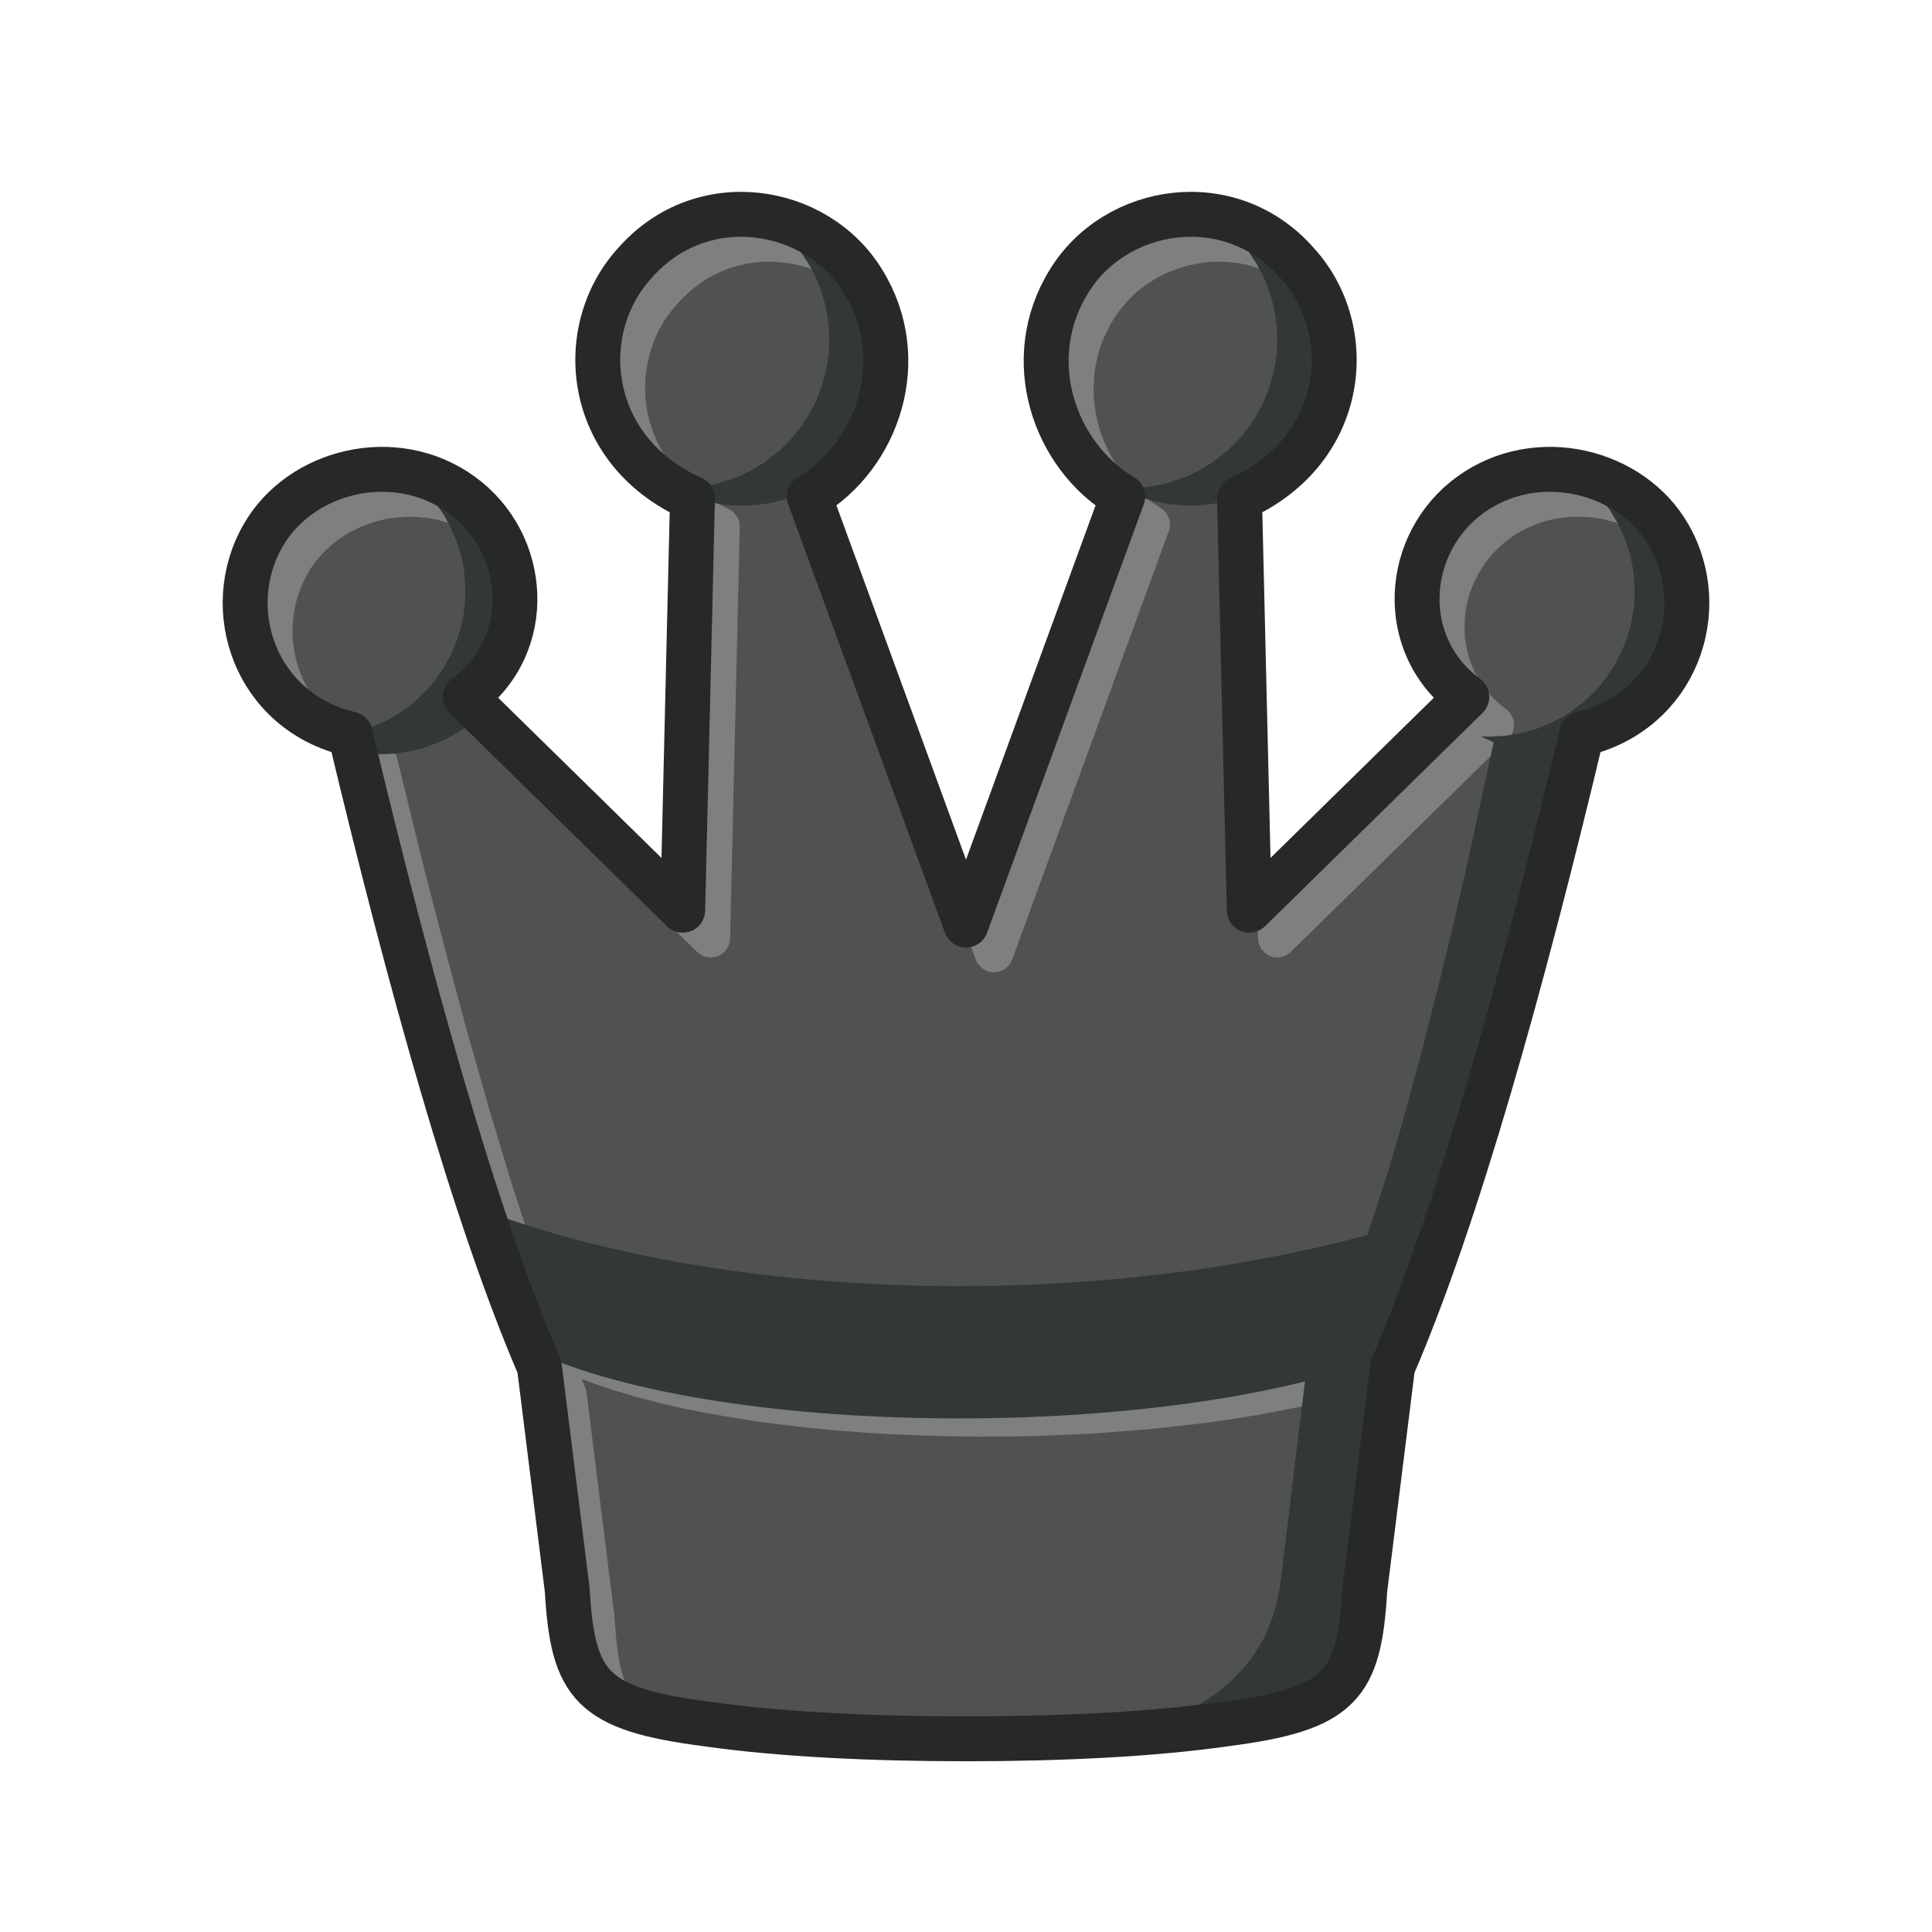
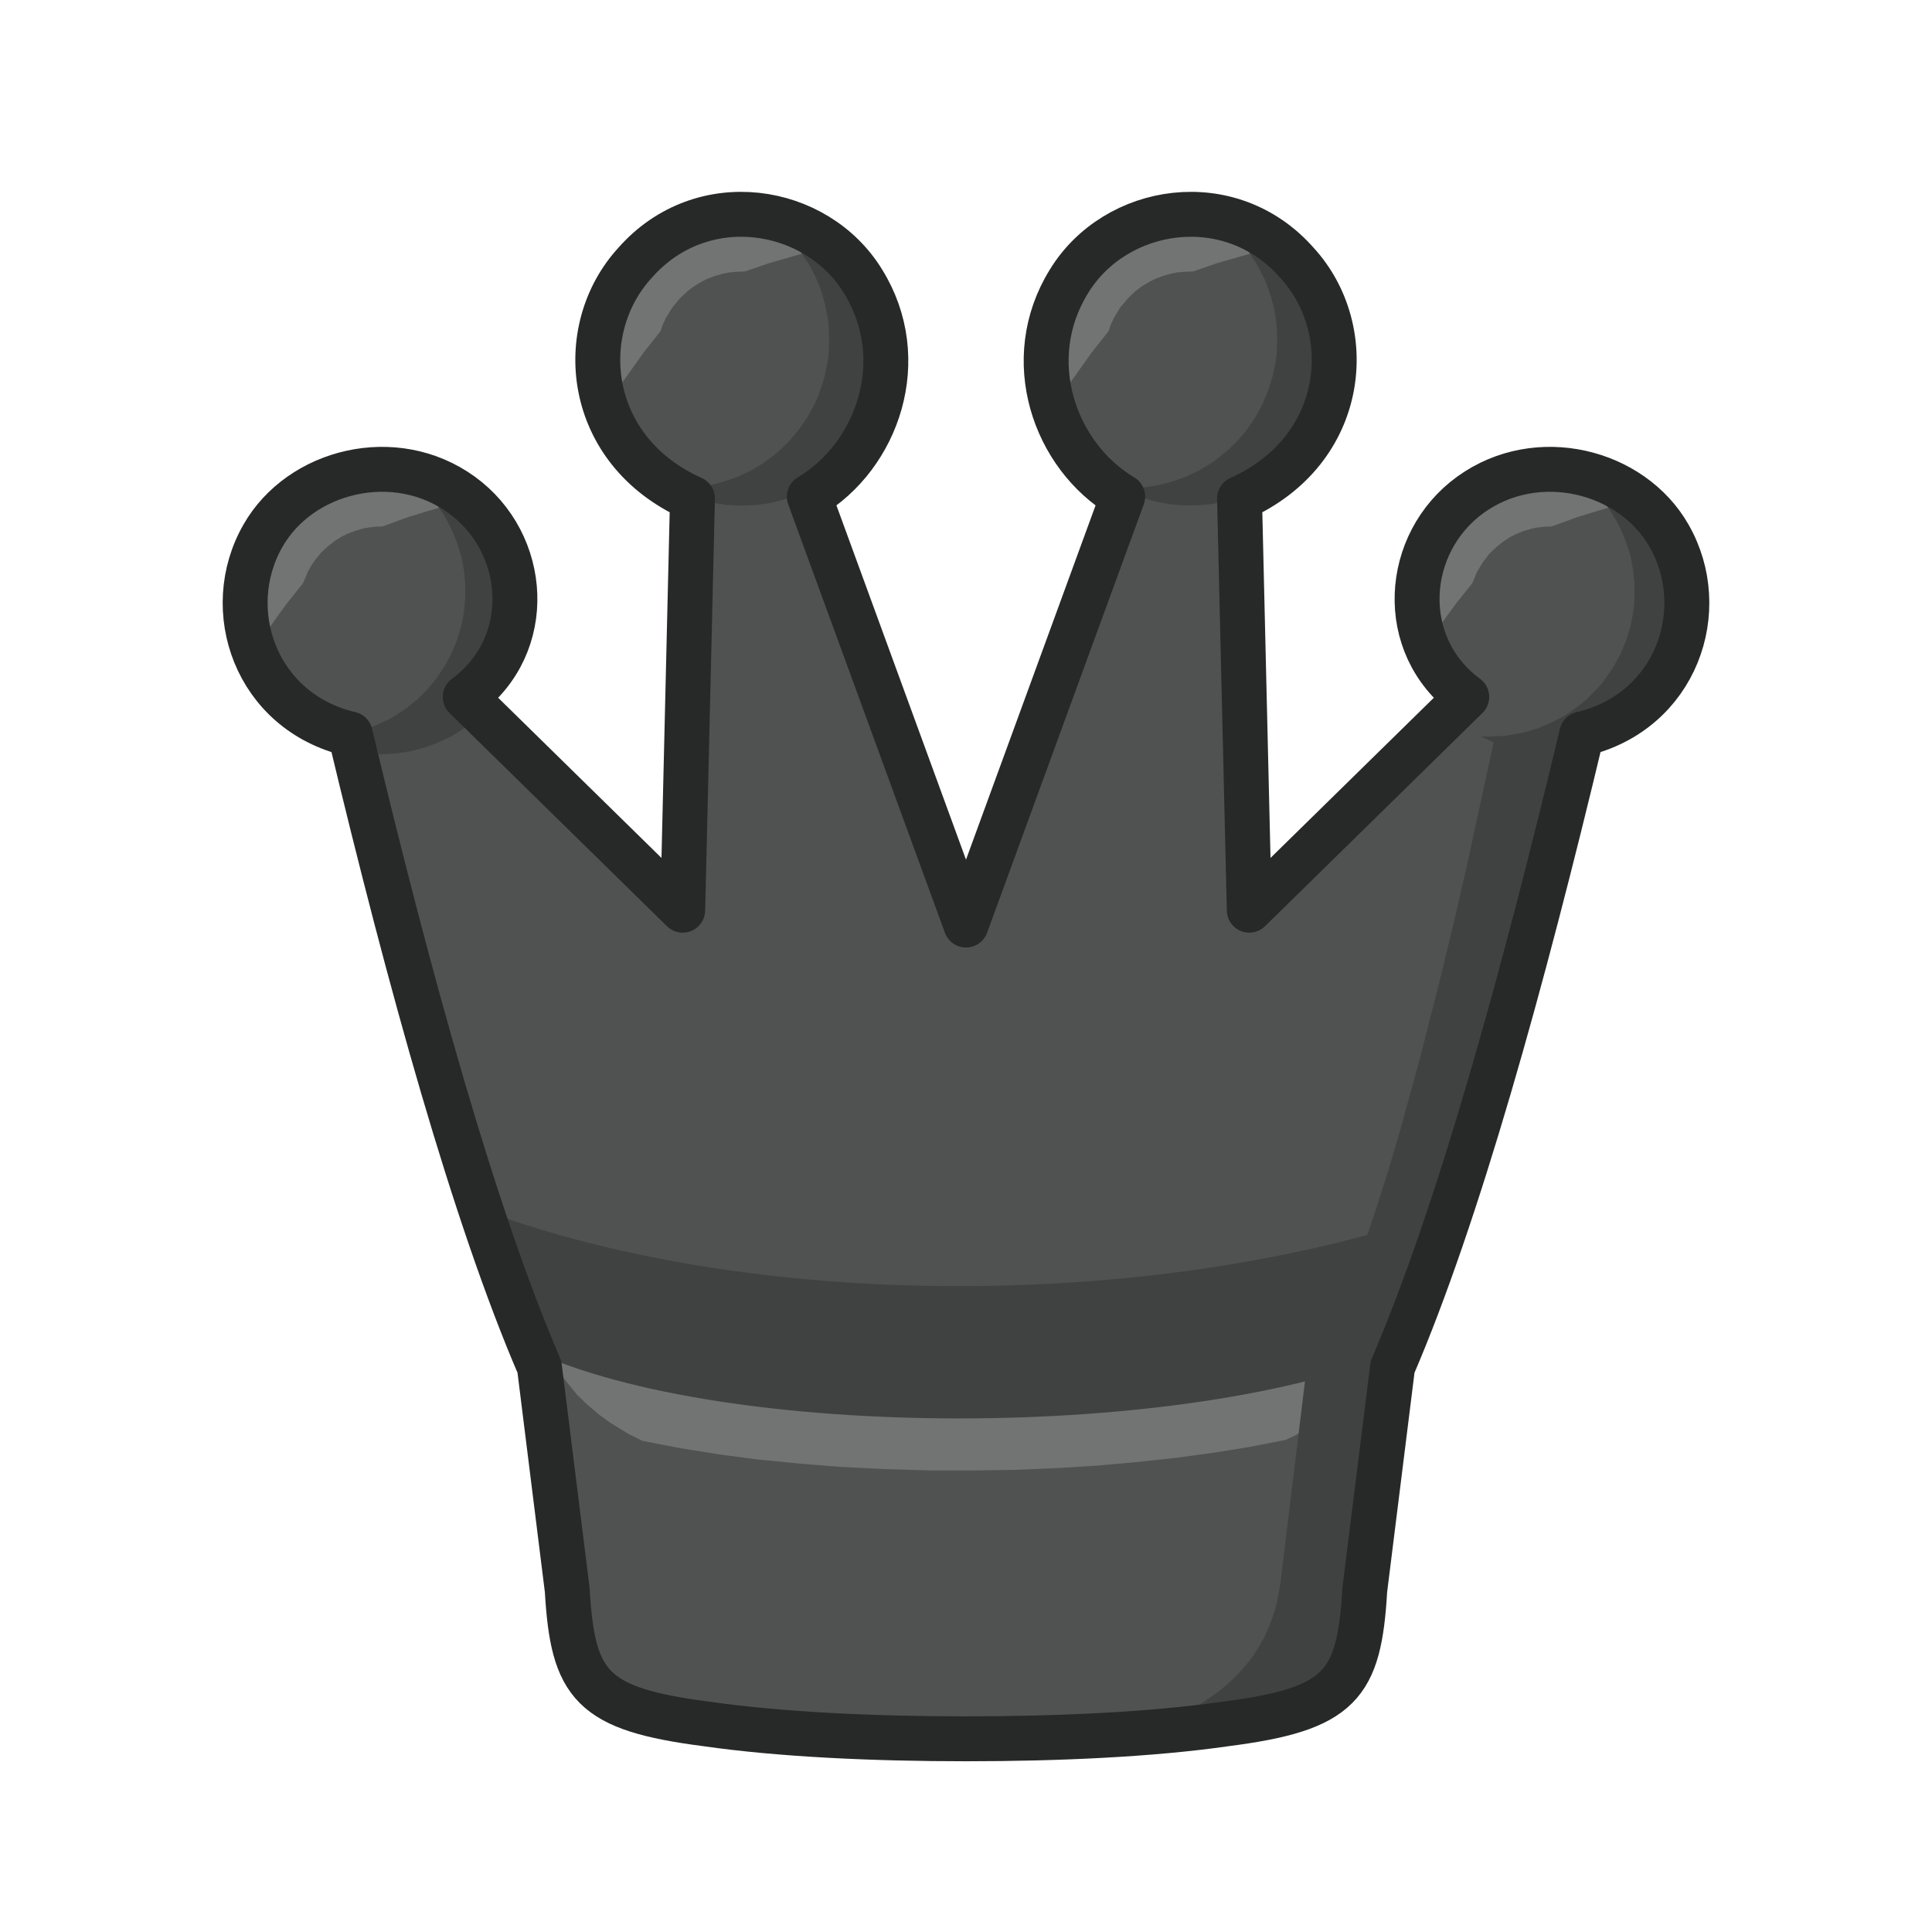
<svg xmlns="http://www.w3.org/2000/svg" width="100" height="100" viewBox="0 0 100 100" role="img">
  <defs>
    <clipPath id="clip-Q-0" clipPathUnits="userSpaceOnUse">
      <path d="M50 47.88 L41.89 25.704 C45.442 23.592 47.17 18.6 44.674 14.568 C42.274 10.632 36.322 9.672 32.866 13.608 C29.698 17.064 30.274 23.304 35.842 25.8 L35.337 47.112 L24.08 36.072 C27.728 33.384 27.344 28.104 23.888 25.608 C20.432 23.112 15.536 24.36 13.616 27.72 C11.408 31.56 13.232 36.84 18.128 37.992 C21.2 50.856 24.56 62.94 27.92 70.75 L29.36 82.3 C29.648 87.25 30.608 88.46 36.56 89.23 C40.4 89.78 45.2 90 50 90 C54.8 90 59.6 89.78 63.44 89.23 C69.392 88.46 70.352 87.25 70.64 82.3 L72.08 70.75 C75.44 62.94 78.8 50.856 81.872 37.992 C86.768 36.84 88.592 31.56 86.384 27.72 C84.464 24.36 79.568 23.112 76.112 25.608 C72.656 28.104 72.272 33.384 75.92 36.072 L64.663 47.112 L64.158 25.8 C69.726 23.304 70.302 17.064 67.134 13.608 C63.678 9.672 57.726 10.632 55.326 14.568 C52.83 18.6 54.558 23.592 58.11 25.704 L50 47.88 Z" />
    </clipPath>
  </defs>
  <g stroke-linecap="round" stroke-linejoin="round">
    <path d="M50 47.88 L41.89 25.704 C45.442 23.592 47.17 18.6 44.674 14.568 C42.274 10.632 36.322 9.672 32.866 13.608 C29.698 17.064 30.274 23.304 35.842 25.8 L35.337 47.112 L24.08 36.072 C27.728 33.384 27.344 28.104 23.888 25.608 C20.432 23.112 15.536 24.36 13.616 27.72 C11.408 31.56 13.232 36.84 18.128 37.992 C21.2 50.856 24.56 62.94 27.92 70.75 L29.36 82.3 C29.648 87.25 30.608 88.46 36.56 89.23 C40.4 89.78 45.2 90 50 90 C54.8 90 59.6 89.78 63.44 89.23 C69.392 88.46 70.352 87.25 70.64 82.3 L72.08 70.75 C75.44 62.94 78.8 50.856 81.872 37.992 C86.768 36.84 88.592 31.56 86.384 27.72 C84.464 24.36 79.568 23.112 76.112 25.608 C72.656 28.104 72.272 33.384 75.92 36.072 L64.663 47.112 L64.158 25.8 C69.726 23.304 70.302 17.064 67.134 13.608 C63.678 9.672 57.726 10.632 55.326 14.568 C52.83 18.6 54.558 23.592 58.11 25.704 L50 47.88 Z" fill="#505252" />
-     <g data-lighting="neo-edge" fill="#7D807F">
-       <path d="M43.28 14.34 L43.60 14.75 43.12 14.44 42.59 14.16 42.03 13.93 41.45 13.75 40.86 13.63 40.26 13.56 39.65 13.54 39.14 13.58 38.64 13.65 38.14 13.77 37.65 13.92 37.27 14.08 36.80 14.31 36.43 14.53 35.98 14.85 35.64 15.14 35.23 15.54 34.80 16.03 34.45 16.50 34.15 17.00 33.90 17.53 33.70 18.08 33.53 18.74 33.43 19.32 33.39 20.00 33.41 20.59 33.48 21.18 33.61 21.76 33.79 22.33 34.03 22.90 34.32 23.44 34.67 23.96 34.10 23.49 33.63 23.02 33.22 22.51 32.87 21.99 32.58 21.45 32.31 20.79 32.13 20.21 32.00 19.53 31.95 18.94 31.95 18.26 32.03 17.58 32.17 16.91 32.38 16.26 32.62 15.73 32.95 15.14 33.29 14.66 33.78 14.09 34.19 13.69 34.62 13.33 35.16 12.97 35.72 12.67 36.30 12.44 36.89 12.26 37.49 12.15 38.10 12.10 38.81 12.11 39.41 12.18 40.10 12.33 40.77 12.55 41.32 12.80 41.93 13.15 42.42 13.50 42.87 13.90 Z M66.39 14.28 L66.79 14.75 66.29 14.42 65.73 14.12 65.15 13.89 64.56 13.71 63.96 13.60 63.35 13.55 62.74 13.55 62.04 13.63 61.55 13.73 60.97 13.90 60.40 14.12 59.95 14.34 59.44 14.66 59.03 14.95 58.65 15.28 58.30 15.64 57.98 16.03 57.68 16.45 57.40 16.94 57.15 17.45 56.95 17.96 56.80 18.48 56.69 19.00 56.63 19.52 56.60 20.15 56.63 20.77 56.71 21.38 56.88 22.09 57.07 22.67 57.36 23.33 57.71 23.96 58.06 24.47 57.57 24.07 57.13 23.64 56.67 23.10 56.26 22.51 55.91 21.88 55.62 21.22 55.40 20.54 55.24 19.83 55.17 19.21 55.15 18.49 55.20 17.86 55.33 17.13 55.51 16.51 55.75 15.90 56.06 15.29 56.41 14.75 56.85 14.19 57.28 13.76 57.82 13.32 58.42 12.94 59.05 12.63 59.71 12.39 60.39 12.21 61.09 12.12 61.70 12.09 62.41 12.14 63.01 12.24 63.70 12.44 64.28 12.67 64.84 12.97 65.38 13.33 65.89 13.76 Z M24.23 27.26 L24.65 27.80 24.20 27.51 23.73 27.27 23.24 27.08 22.64 26.90 22.13 26.81 21.52 26.75 21.01 26.75 20.39 26.80 19.99 26.86 19.50 26.98 19.11 27.10 18.64 27.29 18.19 27.51 17.84 27.71 17.43 27.99 17.12 28.24 16.69 28.65 16.37 29.02 16.09 29.41 15.83 29.85 15.61 30.32 15.40 30.89 15.27 31.38 15.18 31.97 15.14 32.47 15.15 33.06 15.21 33.56 15.32 34.14 15.50 34.71 15.68 35.16 15.91 35.60 16.20 36.07 15.65 35.64 15.15 35.13 14.83 34.74 14.51 34.24 14.23 33.71 14.01 33.16 13.85 32.59 13.74 32.01 13.69 31.41 13.70 30.82 13.77 30.22 13.90 29.63 14.08 29.06 14.29 28.59 14.58 28.05 14.86 27.64 15.24 27.20 15.67 26.79 16.14 26.43 16.65 26.11 17.19 25.84 17.75 25.62 18.34 25.46 18.95 25.35 19.56 25.30 20.17 25.30 20.78 25.37 21.29 25.48 21.89 25.66 22.37 25.87 22.94 26.18 23.39 26.48 23.79 26.82 Z M84.89 27.34 L85.30 27.87 84.71 27.51 84.17 27.25 83.60 27.04 83.01 26.88 82.40 26.78 81.79 26.74 81.18 26.76 80.56 26.84 80.06 26.95 79.56 27.11 79.08 27.32 78.70 27.51 78.33 27.74 77.89 28.06 77.58 28.34 77.22 28.71 76.90 29.10 76.57 29.61 76.29 30.15 76.08 30.70 75.92 31.28 75.83 31.86 75.80 32.45 75.83 33.04 75.92 33.61 76.08 34.18 76.30 34.73 76.54 35.17 76.82 35.59 77.15 35.99 77.53 36.36 78.04 36.78 78.17 36.93 78.27 37.09 78.34 37.27 78.37 37.55 78.32 37.83 78.24 38.01 78.07 38.24 66.74 49.34 66.49 49.49 66.31 49.54 66.11 49.56 65.92 49.54 65.74 49.49 65.49 49.34 65.29 49.13 65.16 48.87 65.12 48.68 65.10 48.01 65.21 47.95 65.36 47.83 76.62 36.79 76.74 36.64 76.84 36.47 76.91 36.20 76.92 36.01 76.89 35.82 76.82 35.64 76.72 35.48 76.59 35.33 76.08 34.92 75.70 34.54 75.37 34.14 75.09 33.72 74.85 33.28 74.63 32.73 74.47 32.17 74.38 31.59 74.35 31.00 74.38 30.41 74.47 29.83 74.63 29.25 74.84 28.70 75.12 28.16 75.45 27.66 75.77 27.26 76.21 26.82 76.70 26.42 77.25 26.07 77.82 25.78 78.41 25.56 79.01 25.41 79.62 25.32 80.24 25.29 80.85 25.32 81.56 25.43 82.15 25.59 82.81 25.84 83.44 26.16 83.94 26.48 84.48 26.92 Z M36.84 25.89 L37.23 26.11 37.79 26.38 37.95 26.50 38.14 26.72 38.23 26.89 38.28 27.08 38.29 27.27 37.79 48.59 37.76 48.78 37.70 48.96 37.61 49.13 37.48 49.28 37.33 49.40 37.16 49.49 36.98 49.54 36.79 49.56 36.59 49.54 36.41 49.49 36.24 49.40 36.09 49.28 24.83 38.24 24.70 38.08 34.71 47.89 34.96 48.04 35.14 48.09 35.34 48.11 35.53 48.09 35.71 48.04 35.88 47.95 36.04 47.83 36.16 47.68 36.25 47.51 36.31 47.33 36.34 47.14 Z M50.51 48.74 L50.67 48.62 50.80 48.48 50.94 48.22 59.05 26.05 59.10 25.86 59.10 25.59 59.57 25.96 60.16 26.35 60.37 26.56 60.50 26.82 60.55 27.01 60.56 27.21 60.53 27.40 52.39 49.67 52.30 49.85 52.19 50.00 52.04 50.13 51.87 50.23 51.69 50.30 51.50 50.33 51.30 50.32 51.11 50.27 50.94 50.19 50.78 50.07 50.59 49.85 50.51 49.67 50.21 48.86 50.34 48.82 Z M19.23 38.31 L19.91 38.50 20.09 38.58 20.25 38.70 20.38 38.85 20.52 39.11 21.85 44.54 23.02 49.08 24.20 53.47 25.33 57.43 26.46 61.19 27.57 64.61 28.65 67.67 29.69 70.37 30.89 70.76 31.86 71.03 32.88 71.29 33.93 71.53 35.02 71.75 36.52 72.02 37.68 72.20 39.26 72.42 40.48 72.55 42.13 72.71 43.39 72.81 45.10 72.91 46.39 72.96 48.12 73.01 49.86 73.02 51.60 73.00 53.34 72.95 54.64 72.88 56.36 72.78 57.63 72.67 59.31 72.51 60.55 72.37 62.17 72.15 63.36 71.96 64.90 71.68 66.02 71.45 67.47 71.12 68.51 70.85 69.84 70.46 70.79 70.15 71.70 69.82 72.56 69.47 72.59 69.54 72.08 70.75 71.98 71.55 70.86 71.91 69.86 72.19 68.81 72.46 67.37 72.80 65.09 73.24 63.91 73.43 62.30 73.66 59.82 73.94 58.55 74.05 56.84 74.18 55.55 74.25 53.82 74.32 52.51 74.35 50.77 74.36 49.03 74.34 47.73 74.30 46.01 74.23 44.74 74.15 43.06 74.02 41.82 73.90 40.21 73.71 39.02 73.55 37.48 73.30 36.36 73.10 35.27 72.88 34.22 72.64 32.88 72.29 31.91 72.00 31.00 71.70 30.11 71.38 30.32 71.89 30.36 72.08 31.80 83.63 31.88 84.68 31.98 85.54 32.07 86.08 32.16 86.46 32.29 86.88 32.42 87.23 32.09 87.05 31.79 86.84 31.54 86.62 31.33 86.38 31.14 86.11 30.98 85.80 30.84 85.43 30.71 85.01 30.62 84.63 30.48 83.74 30.35 82.18 29.20 72.95 28.15 72.58 27.92 70.75 27.41 69.53 27.44 69.47 28.69 70.00 28.14 68.68 27.62 67.34 26.54 64.37 25.43 61.05 24.29 57.38 23.12 53.36 21.94 49.03 20.70 44.27 Z" />
+     <g data-lighting="neo-edge" fill="#717473">
+       <path d="M41.18 12.61 L41.88 13.00 41.83 13.04 39.78 13.63 38.56 14.05 38.08 14.07 37.76 14.10 37.44 14.16 37.02 14.28 36.61 14.43 36.32 14.58 35.95 14.80 35.60 15.06 35.20 15.43 34.79 15.93 34.45 16.49 34.31 16.79 34.19 17.14 33.32 18.24 32.13 19.91 32.08 19.94 32.01 19.59 31.95 19.12 31.92 18.64 31.92 18.16 31.96 17.69 32.04 17.22 32.24 16.45 32.41 16.00 32.61 15.56 32.84 15.14 33.10 14.74 33.60 14.12 33.93 13.78 34.29 13.46 34.67 13.18 35.07 12.91 35.78 12.55 36.22 12.37 36.67 12.23 37.14 12.12 37.61 12.04 38.41 11.99 38.88 12.01 39.36 12.06 39.83 12.15 40.29 12.27 40.74 12.43 Z M64.37 12.61 L65.07 13.00 65.02 13.04 62.97 13.63 61.75 14.05 61.27 14.07 60.94 14.10 60.62 14.16 60.20 14.28 59.80 14.43 59.51 14.58 59.13 14.80 58.78 15.06 58.39 15.43 57.97 15.93 57.64 16.49 57.50 16.79 57.38 17.14 56.51 18.24 55.32 19.91 55.27 19.94 55.20 19.59 55.13 19.12 55.11 18.64 55.11 18.16 55.20 17.37 55.30 16.90 55.43 16.45 55.60 16.00 55.80 15.56 56.03 15.14 56.29 14.74 56.78 14.12 57.12 13.78 57.48 13.46 57.86 13.18 58.26 12.91 58.96 12.55 59.41 12.37 59.86 12.23 60.33 12.12 60.80 12.04 61.59 11.99 62.07 12.01 62.55 12.06 63.02 12.15 63.48 12.27 63.93 12.43 Z M22.30 25.73 L22.72 25.93 23.10 26.15 23.05 26.19 21.98 26.50 21.11 26.77 19.79 27.25 19.43 27.26 19.11 27.30 18.81 27.35 18.40 27.47 18.01 27.62 17.73 27.75 17.37 27.97 17.04 28.22 16.65 28.57 16.32 28.97 16.14 29.23 15.93 29.60 15.69 30.18 14.82 31.27 14.34 31.93 13.64 32.93 13.59 32.97 13.51 32.59 13.45 32.13 13.42 31.67 13.42 31.20 13.46 30.74 13.54 30.28 13.74 29.53 13.90 29.09 14.09 28.67 14.32 28.26 14.57 27.87 14.85 27.50 15.16 27.15 15.73 26.62 16.10 26.34 16.49 26.09 17.18 25.73 17.90 25.46 18.35 25.34 18.81 25.26 19.27 25.21 19.74 25.19 20.21 25.21 20.67 25.26 21.43 25.42 21.87 25.56 Z M82.68 25.67 L83.10 25.86 83.62 26.15 83.57 26.19 82.50 26.50 81.63 26.77 80.31 27.25 79.95 27.26 79.53 27.31 79.22 27.38 78.82 27.50 78.44 27.66 78.16 27.80 77.81 28.03 77.48 28.29 77.10 28.65 76.78 29.06 76.45 29.60 76.21 30.18 75.34 31.27 74.86 31.93 74.16 32.93 74.11 32.97 74.03 32.59 73.97 32.13 73.94 31.67 73.94 31.20 74.03 30.43 74.13 29.98 74.26 29.53 74.42 29.09 74.61 28.67 75.00 28.00 75.27 27.62 75.57 27.27 76.13 26.72 76.49 26.43 76.88 26.17 77.56 25.80 78.28 25.51 78.72 25.38 79.18 25.28 79.64 25.22 80.10 25.19 80.88 25.22 81.34 25.28 81.80 25.38 82.24 25.51 Z M28.80 70.56 L28.66 70.20 29.67 70.55 30.87 70.93 32.13 71.27 33.45 71.59 34.82 71.87 36.25 72.13 37.72 72.36 39.23 72.56 41.71 72.81 44.58 73.02 47.50 73.13 50.46 73.15 53.42 73.08 56.35 72.92 57.96 72.79 59.23 72.66 61.72 72.36 63.23 72.13 64.41 71.93 65.57 71.71 66.70 71.47 67.79 71.21 68.84 70.93 70.12 70.56 71.25 70.18 71.26 70.21 71.14 70.49 70.98 70.79 70.55 71.44 70.03 72.07 69.51 72.59 68.84 73.16 68.21 73.61 67.36 74.12 66.95 74.34 66.54 74.53 64.64 74.90 62.77 75.20 60.85 75.46 58.90 75.67 56.91 75.85 54.88 75.98 52.53 76.08 50.48 76.11 48.11 76.11 45.76 76.04 43.42 75.92 41.44 75.76 39.19 75.54 37.29 75.29 35.17 74.95 33.26 74.58 32.55 74.23 31.60 73.65 31.06 73.26 30.38 72.69 29.86 72.18 29.33 71.53 29.10 71.22 28.85 70.79 Z" />
    </g>
-     <g clip-path="url(#clip-Q-0)" fill="#343738">
+     <g clip-path="url(#clip-Q-0)" fill="#404242">
      <path d="M76.65 38.11 L77.09 38.13 77.83 38.09 78.19 38.04 78.92 37.90 79.62 37.69 80.30 37.40 80.96 37.06 81.27 36.86 81.86 36.42 82.14 36.18 82.66 35.66 82.90 35.38 83.13 35.08 83.54 34.47 83.89 33.82 84.17 33.14 84.39 32.43 84.53 31.71 84.58 31.34 84.60 30.97 84.60 30.23 84.53 29.50 84.39 28.77 84.17 28.07 83.89 27.39 83.72 27.06 83.34 26.42 82.90 25.83 82.41 25.28 81.86 24.79 81.30 24.37 81.77 24.46 82.34 24.60 82.89 24.79 83.43 25.02 83.94 25.29 84.43 25.60 84.89 25.96 85.32 26.34 85.72 26.77 86.07 27.23 86.32 27.62 86.61 28.15 86.85 28.70 87.04 29.26 87.18 29.83 87.27 30.41 87.31 30.99 87.30 31.56 87.25 32.14 87.15 32.71 87.00 33.27 86.86 33.70 86.68 34.13 86.47 34.54 86.17 35.04 85.90 35.43 85.61 35.79 85.28 36.14 84.93 36.46 84.55 36.76 84.15 37.04 83.72 37.30 83.26 37.52 82.78 37.72 82.27 37.89 81.87 37.99 80.53 43.47 79.23 48.53 77.98 53.15 76.74 57.43 75.52 61.36 74.37 64.80 73.77 66.47 73.21 67.97 72.64 69.40 72.08 70.75 70.64 82.30 70.56 83.32 70.48 84.11 70.38 84.71 70.28 85.15 70.17 85.56 70.04 85.95 69.80 86.46 69.57 86.85 69.29 87.20 68.96 87.52 68.59 87.80 68.17 88.05 67.69 88.28 67.15 88.48 66.55 88.66 65.88 88.82 65.14 88.97 64.33 89.11 61.75 89.44 60.42 89.58 59.06 89.69 60.32 89.17 60.99 88.85 61.52 88.57 62.12 88.21 62.60 87.89 63.06 87.56 63.49 87.21 63.89 86.84 64.27 86.44 64.62 86.03 64.88 85.68 65.17 85.22 65.44 84.74 65.67 84.23 65.83 83.81 65.98 83.36 66.10 82.90 66.26 82.05 67.57 71.30 68.17 70.22 68.78 69.00 69.38 67.62 69.98 66.11 70.59 64.47 71.22 62.59 71.86 60.58 72.49 58.44 73.52 54.69 74.58 50.51 75.25 47.74 75.91 44.87 77.31 38.43 77.38 38.46 Z" />
      <path d="M24.08 62.28 C38.48 68 60.56 68 75.92 62.28 L72.56 69.87 C61.52 74.6 37.52 74.6 27.44 69.87 Z" />
      <path d="M58.31 25.43 L57.94 25.25 58.42 25.26 59.18 25.23 59.92 25.12 60.29 25.03 60.65 24.93 61.37 24.68 62.05 24.36 62.69 23.97 63.00 23.75 63.59 23.27 64.12 22.74 64.37 22.45 64.60 22.15 65.02 21.53 65.37 20.86 65.66 20.16 65.88 19.44 66.03 18.70 66.08 18.33 66.11 17.57 66.08 16.82 65.97 16.07 65.78 15.34 65.53 14.63 65.37 14.28 65.02 13.62 64.60 12.99 64.12 12.41 63.59 11.87 63.00 11.39 62.68 11.17 63.22 11.27 63.69 11.38 64.25 11.58 64.70 11.77 65.35 12.11 65.98 12.53 66.57 13.03 67.04 13.51 67.50 14.04 67.95 14.69 68.28 15.28 68.59 16.01 68.80 16.65 68.96 17.42 69.05 18.20 69.05 18.88 68.99 19.67 68.86 20.34 68.64 21.12 68.38 21.77 68.05 22.40 67.66 23.01 67.20 23.59 66.67 24.14 66.08 24.65 65.42 25.12 64.88 25.43 64.19 25.72 63.46 25.94 62.72 26.09 61.97 26.16 61.22 26.16 60.47 26.09 59.73 25.94 59.00 25.72 Z M36.17 25.84 L35.46 25.59 35.12 25.43 34.79 25.25 35.23 25.26 35.99 25.23 36.73 25.12 37.10 25.03 37.82 24.81 38.18 24.68 38.86 24.36 39.51 23.97 40.11 23.52 40.40 23.27 40.93 22.74 41.41 22.15 41.83 21.53 42.19 20.86 42.34 20.52 42.59 19.80 42.69 19.44 42.84 18.70 42.89 18.33 42.92 17.57 42.89 16.82 42.84 16.44 42.69 15.70 42.48 14.98 42.19 14.28 42.02 13.95 41.83 13.62 41.41 12.99 40.93 12.41 40.67 12.13 40.11 11.63 39.51 11.18 40.03 11.28 40.59 11.43 41.35 11.71 41.98 12.01 42.67 12.44 43.22 12.87 43.73 13.35 44.20 13.88 44.61 14.47 45.00 15.14 45.31 15.84 45.55 16.55 45.72 17.26 45.82 17.98 45.85 18.70 45.81 19.53 45.70 20.23 45.50 21.02 45.27 21.69 44.98 22.33 44.65 22.94 44.51 23.15 44.35 23.36 43.84 23.92 43.29 24.43 42.68 24.88 42.03 25.26 41.35 25.59 40.64 25.84 39.91 26.03 39.16 26.14 38.41 26.17 37.65 26.14 36.91 26.03 Z M19.74 39.04 L19.00 39.00 18.35 38.90 18.13 37.99 18.06 37.98 18.75 37.80 19.45 37.55 20.11 37.24 20.44 37.06 21.05 36.65 21.62 36.18 22.14 35.66 22.38 35.38 22.61 35.08 23.02 34.47 23.37 33.82 23.65 33.14 23.87 32.43 23.95 32.07 24.01 31.71 24.08 30.97 24.08 30.23 24.01 29.50 23.95 29.13 23.87 28.77 23.65 28.07 23.37 27.39 23.02 26.73 22.82 26.42 22.38 25.83 21.89 25.28 21.62 25.03 21.34 24.79 20.77 24.36 21.42 24.48 22.00 24.65 22.58 24.86 23.13 25.13 23.68 25.46 24.18 25.84 24.64 26.24 25.13 26.78 25.49 27.26 25.80 27.76 26.07 28.29 26.32 28.94 26.48 29.50 26.60 30.19 26.65 30.88 26.64 31.46 26.55 32.15 26.39 32.83 26.15 33.49 25.89 34.02 25.50 34.64 25.12 35.12 24.59 35.66 24.08 36.07 24.96 36.93 24.51 37.33 23.92 37.77 23.29 38.15 22.62 38.46 21.92 38.71 21.21 38.89 20.48 39.00 Z" />
    </g>
    <path d="M50 47.88 L41.89 25.704 C45.442 23.592 47.17 18.6 44.674 14.568 C42.274 10.632 36.322 9.672 32.866 13.608 C29.698 17.064 30.274 23.304 35.842 25.8 L35.337 47.112 L24.08 36.072 C27.728 33.384 27.344 28.104 23.888 25.608 C20.432 23.112 15.536 24.36 13.616 27.72 C11.408 31.56 13.232 36.84 18.128 37.992 C21.2 50.856 24.56 62.94 27.92 70.75 L29.36 82.3 C29.648 87.25 30.608 88.46 36.56 89.23 C40.4 89.78 45.2 90 50 90 C54.8 90 59.6 89.78 63.44 89.23 C69.392 88.46 70.352 87.25 70.64 82.3 L72.08 70.75 C75.44 62.94 78.8 50.856 81.872 37.992 C86.768 36.84 88.592 31.56 86.384 27.72 C84.464 24.36 79.568 23.112 76.112 25.608 C72.656 28.104 72.272 33.384 75.92 36.072 L64.663 47.112 L64.158 25.8 C69.726 23.304 70.302 17.064 67.134 13.608 C63.678 9.672 57.726 10.632 55.326 14.568 C52.83 18.6 54.558 23.592 58.11 25.704 L50 47.88 Z" fill="none" stroke="#272929" stroke-width="2.325" />
  </g>
</svg>
